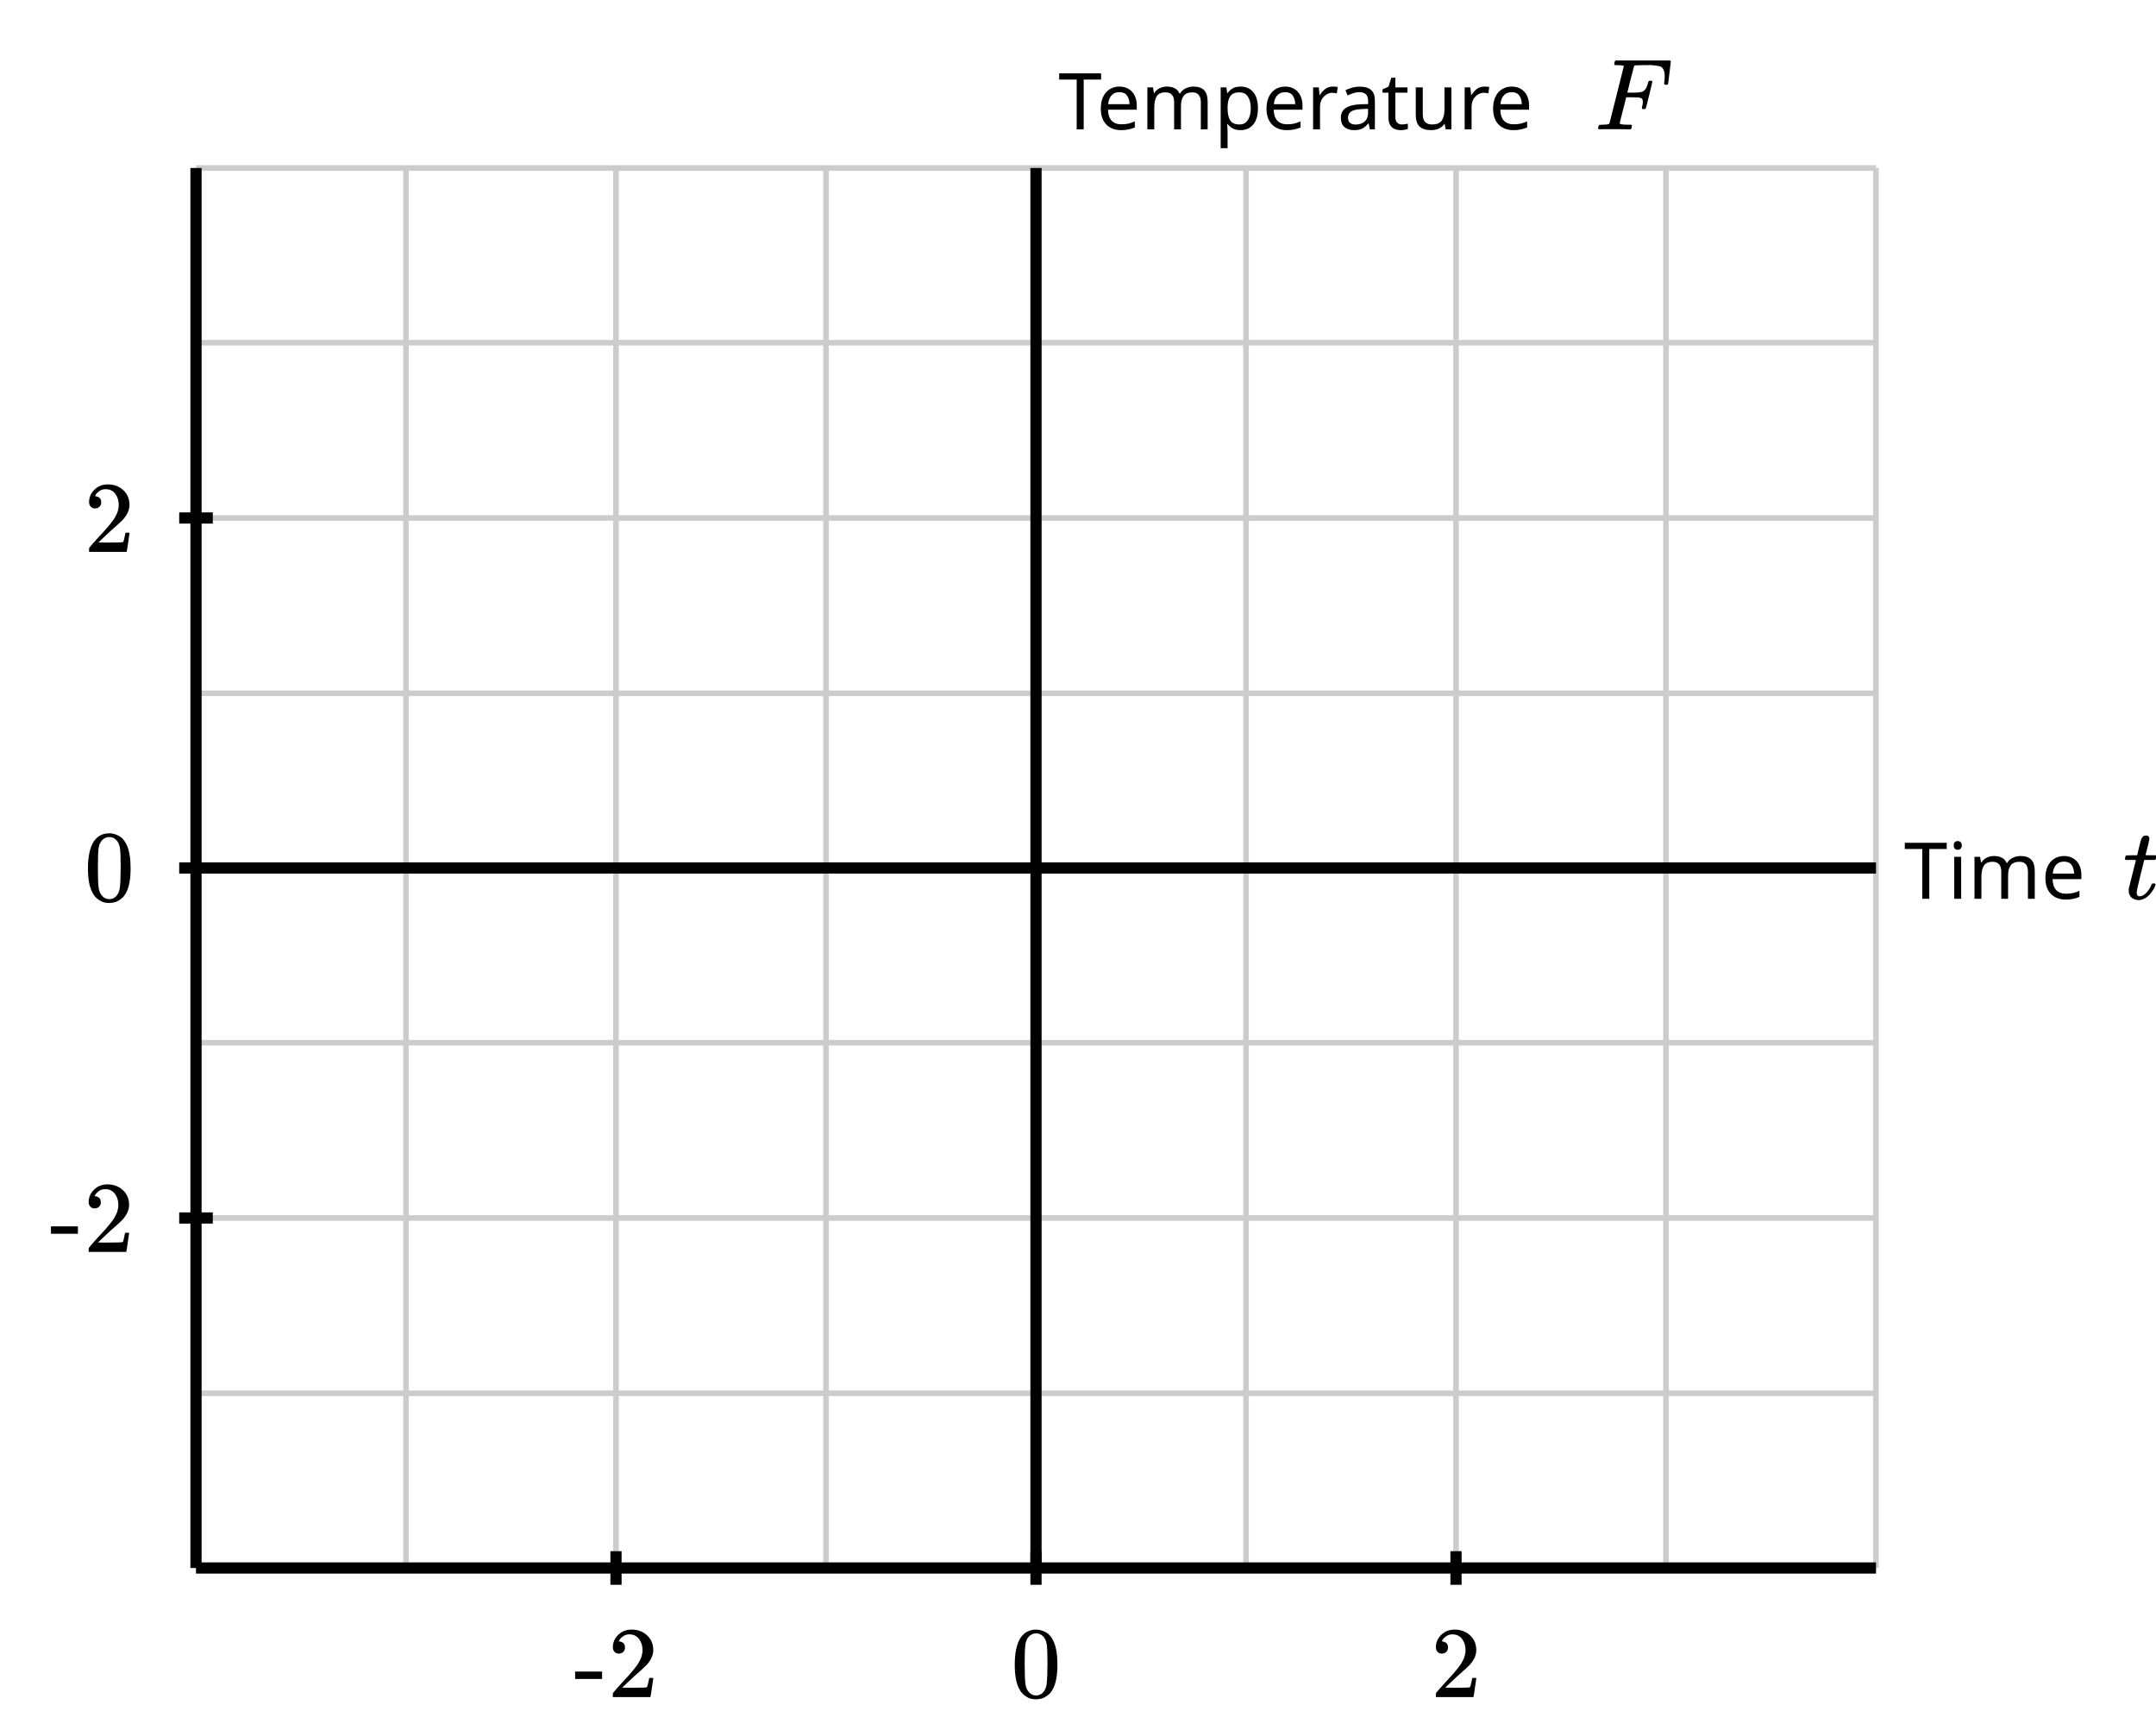
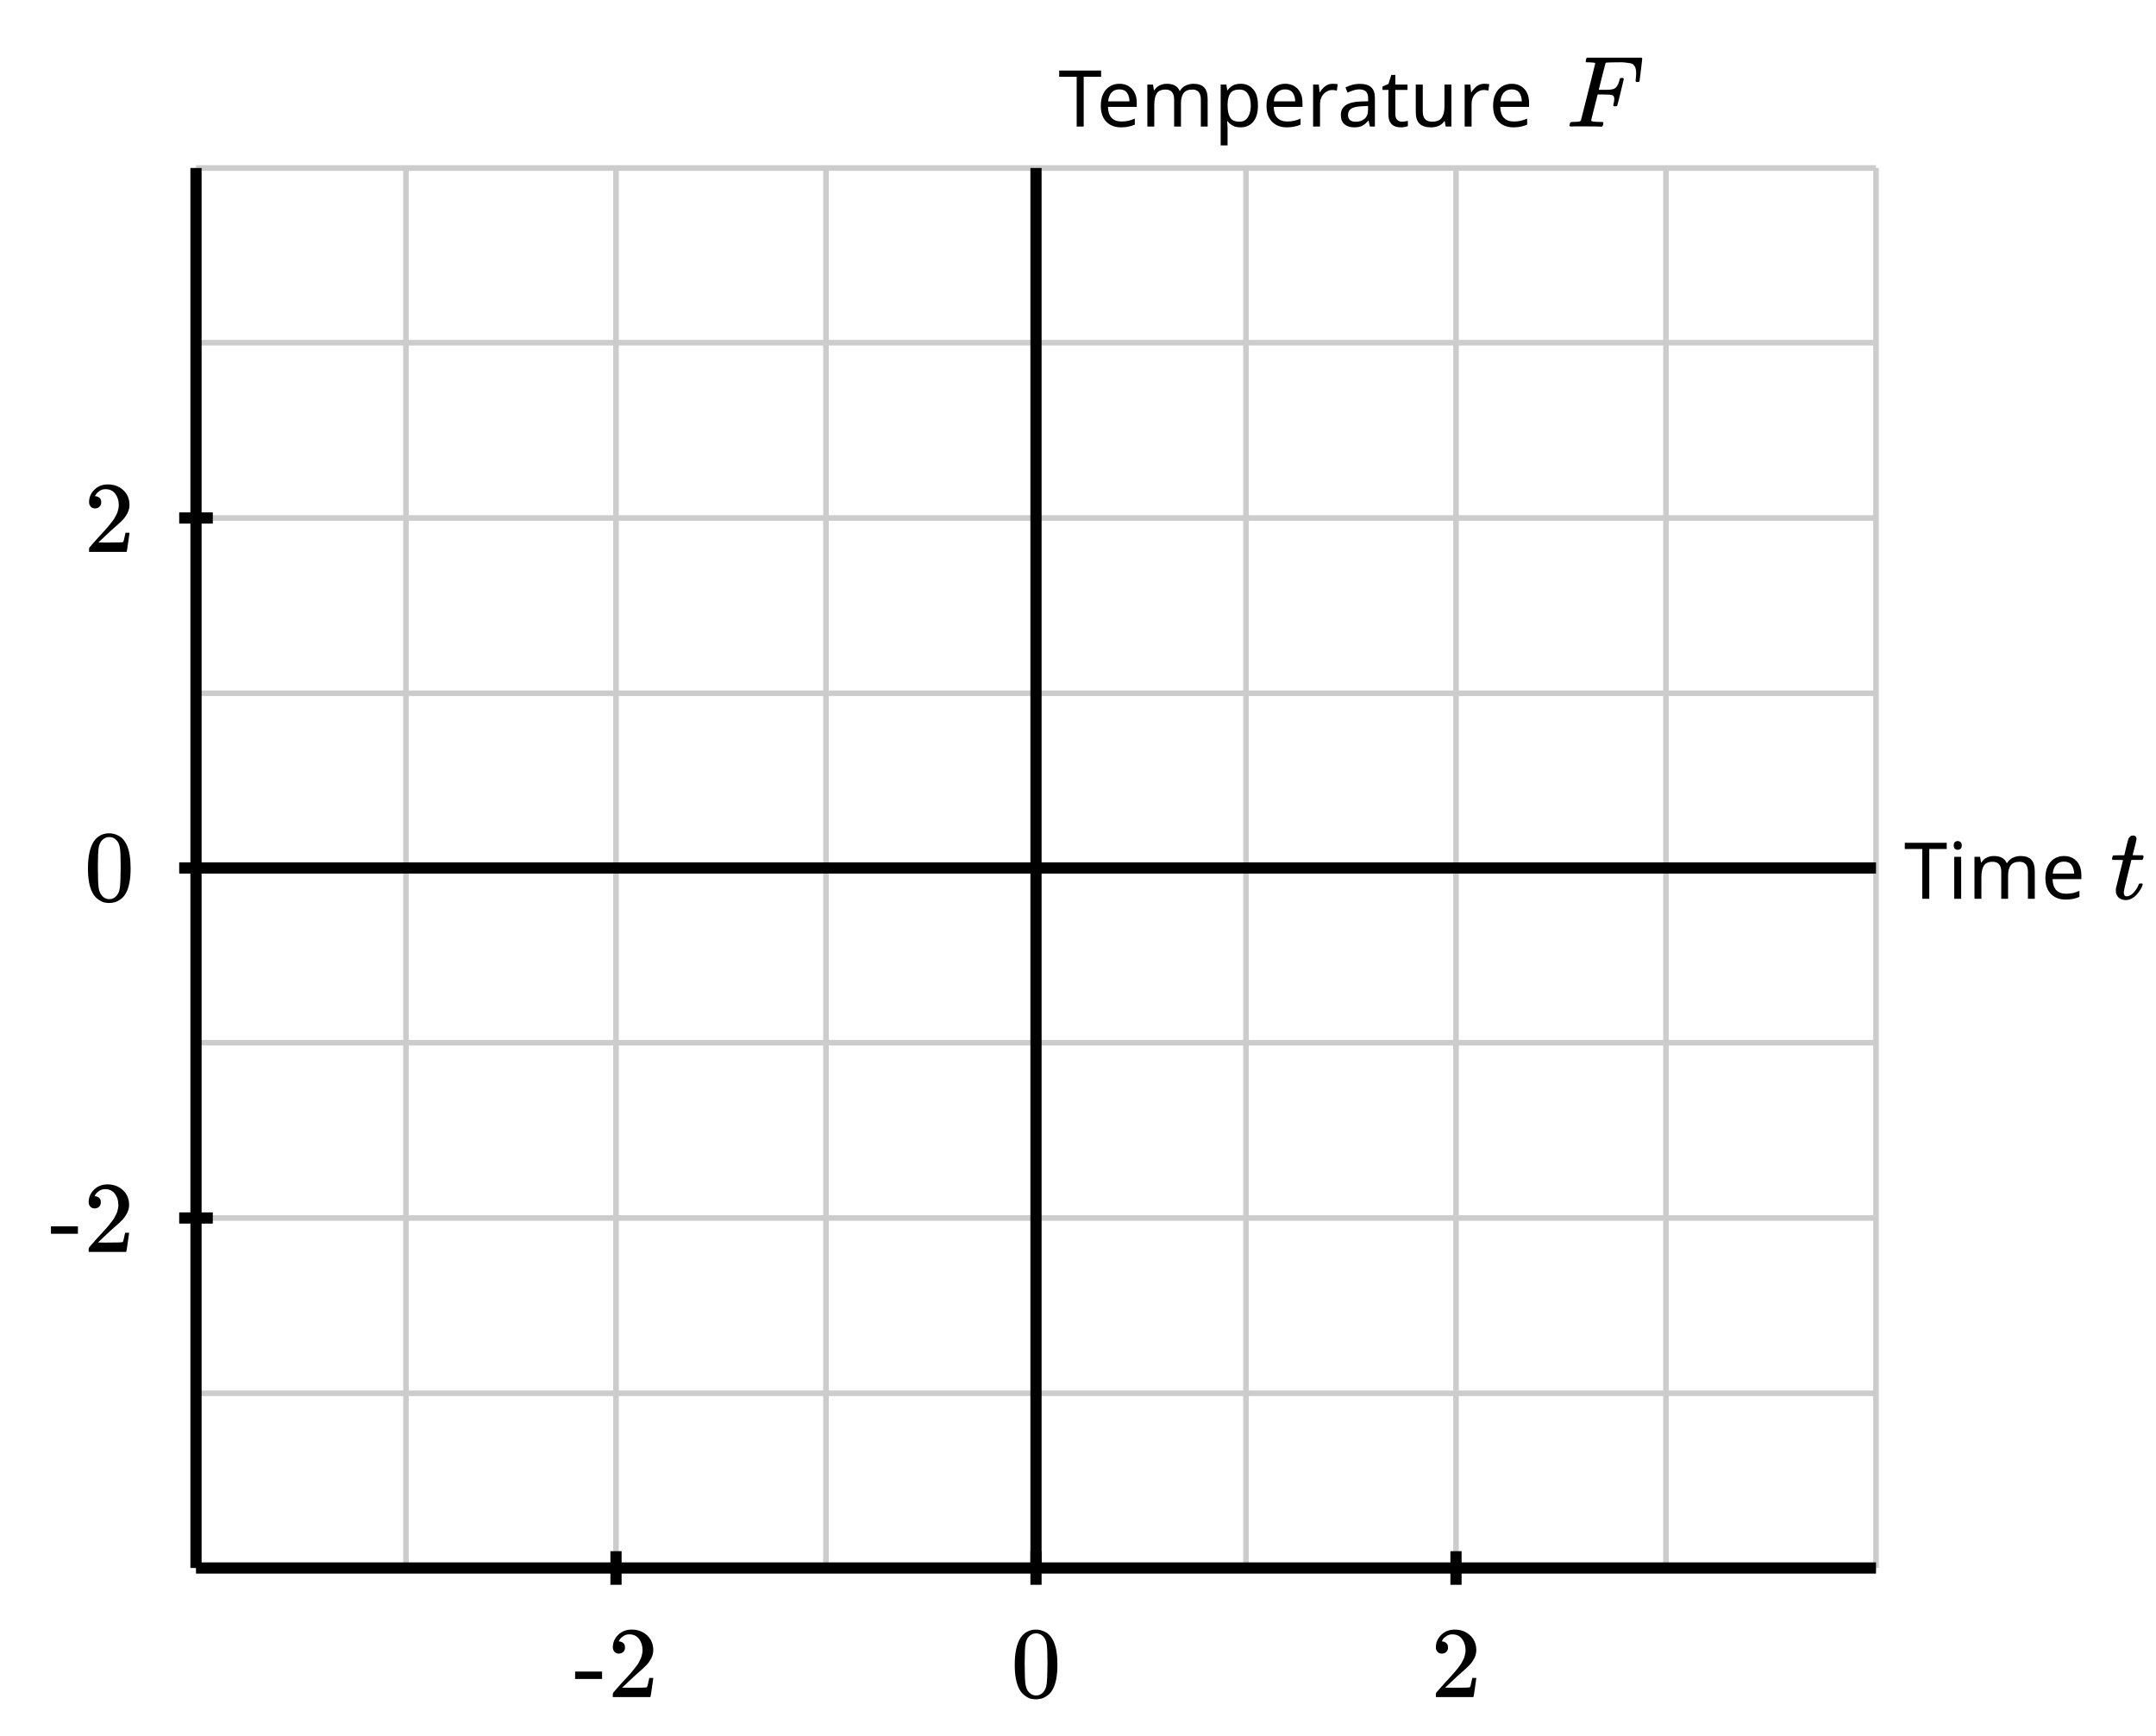
<svg xmlns="http://www.w3.org/2000/svg" xmlns:xlink="http://www.w3.org/1999/xlink" id="axes-framed-figure" width="385" height="310" viewBox="0 0 385 310">
  <defs>
    <clipPath id="axes-framed-__clipPath-0">
      <rect x="35.0" y="30.0" width="300.0" height="250.0" />
    </clipPath>
    <clipPath id="axes-framed-__clipPath-1">
      <rect x="35.0" y="30.0" width="300.0" height="250.0" />
    </clipPath>
  </defs>
  <g id="axes-framed-grid-axes">
    <g id="axes-framed-grid" stroke="#ccc" stroke-width="1">
      <line x1="35.0" y1="280.0" x2="35.0" y2="30.0" />
      <line x1="72.5" y1="280.0" x2="72.5" y2="30.0" />
      <line x1="110.0" y1="280.0" x2="110.0" y2="30.0" />
      <line x1="147.5" y1="280.0" x2="147.5" y2="30.0" />
      <line x1="185.0" y1="280.0" x2="185.0" y2="30.0" />
      <line x1="222.5" y1="280.0" x2="222.5" y2="30.0" />
      <line x1="260.0" y1="280.0" x2="260.0" y2="30.0" />
      <line x1="297.5" y1="280.0" x2="297.5" y2="30.0" />
      <line x1="335.0" y1="280.0" x2="335.0" y2="30.0" />
      <line x1="35.0" y1="280.0" x2="335.0" y2="280.0" />
      <line x1="35.0" y1="248.8" x2="335.0" y2="248.8" />
      <line x1="35.0" y1="217.5" x2="335.0" y2="217.5" />
      <line x1="35.0" y1="186.2" x2="335.0" y2="186.2" />
      <line x1="35.0" y1="155.0" x2="335.0" y2="155.0" />
      <line x1="35.0" y1="123.8" x2="335.0" y2="123.8" />
      <line x1="35.0" y1="92.5" x2="335.0" y2="92.5" />
      <line x1="35.0" y1="61.2" x2="335.0" y2="61.2" />
      <line x1="35.0" y1="30.0" x2="335.0" y2="30.0" />
    </g>
    <g id="axes-framed-axes" stroke="black" stroke-width="2">
      <line id="axes-framed-__line-18" x1="35.0" y1="280.0" x2="335.0" y2="280.0" stroke="black" stroke-width="2" />
      <g>
        <line id="axes-framed-__line-19" x1="110.0" y1="283.0" x2="110.0" y2="277.0" />
        <line id="axes-framed-__line-20" x1="185.0" y1="283.0" x2="185.0" y2="277.0" />
        <line id="axes-framed-__line-21" x1="260.0" y1="283.0" x2="260.0" y2="277.0" />
      </g>
      <line id="axes-framed-__line-22" x1="35.0" y1="280.0" x2="35.0" y2="30.0" stroke="black" stroke-width="2" />
      <g>
        <line id="axes-framed-__line-23" x1="32.0" y1="217.5" x2="38.0" y2="217.5" />
        <line id="axes-framed-__line-24" x1="32.0" y1="155.0" x2="38.0" y2="155.0" />
        <line id="axes-framed-__line-25" x1="32.0" y1="92.5" x2="38.0" y2="92.5" />
      </g>
    </g>
    <g id="axes-framed-__label-0" transform="translate(110.0,291.0) translate(-7.5,-0.0)">
      <g id="axes-framed-__g-0">
        <svg style="vertical-align: 0.000px" width="15.080px" height="12.056px" role="img" focusable="false" viewBox="0 -666 833 666" x="0.0" y="0.0">
          <defs>
            <path id="axes-framed-MJX-1-TEX-N-2D" d="M11 179V252H277V179H11Z" />
            <path id="axes-framed-MJX-1-TEX-N-32" d="M109 429Q82 429 66 447T50 491Q50 562 103 614T235 666Q326 666 387 610T449 465Q449 422 429 383T381 315T301 241Q265 210 201 149L142 93L218 92Q375 92 385 97Q392 99 409 186V189H449V186Q448 183 436 95T421 3V0H50V19V31Q50 38 56 46T86 81Q115 113 136 137Q145 147 170 174T204 211T233 244T261 278T284 308T305 340T320 369T333 401T340 431T343 464Q343 527 309 573T212 619Q179 619 154 602T119 569T109 550Q109 549 114 549Q132 549 151 535T170 489Q170 464 154 447T109 429Z" />
          </defs>
          <g stroke="currentColor" fill="currentColor" stroke-width="0" transform="scale(1,-1)">
            <g data-mml-node="math">
              <g data-mml-node="mtext" data-semantic-type="text" data-semantic-role="unknown" data-semantic-font="normal" data-semantic-annotation="clearspeak:unit" data-semantic-id="0" data-semantic-speech="hyphen 2">
                <use data-c="2D" xlink:href="#axes-framed-MJX-1-TEX-N-2D" />
                <use data-c="32" xlink:href="#axes-framed-MJX-1-TEX-N-32" transform="translate(333,0)" />
              </g>
            </g>
          </g>
        </svg>
      </g>
    </g>
    <g id="axes-framed-__label-1" transform="translate(185.0,291.0) translate(-4.5,-0.0)">
      <g id="axes-framed-__g-1">
        <svg style="vertical-align: -0.400px" width="9.048px" height="12.456px" role="img" focusable="false" viewBox="0 -666 500 688" x="0.0" y="0.0">
          <defs>
            <path id="axes-framed-MJX-2-TEX-N-30" d="M96 585Q152 666 249 666Q297 666 345 640T423 548Q460 465 460 320Q460 165 417 83Q397 41 362 16T301 -15T250 -22Q224 -22 198 -16T137 16T82 83Q39 165 39 320Q39 494 96 585ZM321 597Q291 629 250 629Q208 629 178 597Q153 571 145 525T137 333Q137 175 145 125T181 46Q209 16 250 16Q290 16 318 46Q347 76 354 130T362 333Q362 478 354 524T321 597Z" />
          </defs>
          <g stroke="currentColor" fill="currentColor" stroke-width="0" transform="scale(1,-1)">
            <g data-mml-node="math">
              <g data-mml-node="mtext" data-semantic-type="text" data-semantic-role="integer" data-semantic-font="normal" data-semantic-annotation="clearspeak:unit" data-semantic-id="0" data-semantic-speech="0">
                <use data-c="30" xlink:href="#axes-framed-MJX-2-TEX-N-30" />
              </g>
            </g>
          </g>
        </svg>
      </g>
    </g>
    <g id="axes-framed-__label-2" transform="translate(260.0,291.0) translate(-4.5,-0.0)">
      <g id="axes-framed-__g-2">
        <svg style="vertical-align: 0.000px" width="9.048px" height="12.056px" role="img" focusable="false" viewBox="0 -666 500 666" x="0.0" y="0.0">
          <defs>
            <path id="axes-framed-MJX-3-TEX-N-32" d="M109 429Q82 429 66 447T50 491Q50 562 103 614T235 666Q326 666 387 610T449 465Q449 422 429 383T381 315T301 241Q265 210 201 149L142 93L218 92Q375 92 385 97Q392 99 409 186V189H449V186Q448 183 436 95T421 3V0H50V19V31Q50 38 56 46T86 81Q115 113 136 137Q145 147 170 174T204 211T233 244T261 278T284 308T305 340T320 369T333 401T340 431T343 464Q343 527 309 573T212 619Q179 619 154 602T119 569T109 550Q109 549 114 549Q132 549 151 535T170 489Q170 464 154 447T109 429Z" />
          </defs>
          <g stroke="currentColor" fill="currentColor" stroke-width="0" transform="scale(1,-1)">
            <g data-mml-node="math">
              <g data-mml-node="mtext" data-semantic-type="text" data-semantic-role="integer" data-semantic-font="normal" data-semantic-annotation="clearspeak:unit" data-semantic-id="0" data-semantic-speech="2">
                <use data-c="32" xlink:href="#axes-framed-MJX-3-TEX-N-32" />
              </g>
            </g>
          </g>
        </svg>
      </g>
    </g>
    <g id="axes-framed-__label-3" transform="translate(24.0,217.5) translate(-15.1,-6.0)">
      <g id="axes-framed-__g-3">
        <svg style="vertical-align: 0.000px" width="15.080px" height="12.056px" role="img" focusable="false" viewBox="0 -666 833 666" x="0.0" y="0.0">
          <defs>
            <path id="axes-framed-MJX-4-TEX-N-2D" d="M11 179V252H277V179H11Z" />
            <path id="axes-framed-MJX-4-TEX-N-32" d="M109 429Q82 429 66 447T50 491Q50 562 103 614T235 666Q326 666 387 610T449 465Q449 422 429 383T381 315T301 241Q265 210 201 149L142 93L218 92Q375 92 385 97Q392 99 409 186V189H449V186Q448 183 436 95T421 3V0H50V19V31Q50 38 56 46T86 81Q115 113 136 137Q145 147 170 174T204 211T233 244T261 278T284 308T305 340T320 369T333 401T340 431T343 464Q343 527 309 573T212 619Q179 619 154 602T119 569T109 550Q109 549 114 549Q132 549 151 535T170 489Q170 464 154 447T109 429Z" />
          </defs>
          <g stroke="currentColor" fill="currentColor" stroke-width="0" transform="scale(1,-1)">
            <g data-mml-node="math">
              <g data-mml-node="mtext" data-semantic-type="text" data-semantic-role="unknown" data-semantic-font="normal" data-semantic-annotation="clearspeak:unit" data-semantic-id="0" data-semantic-speech="hyphen 2">
                <use data-c="2D" xlink:href="#axes-framed-MJX-4-TEX-N-2D" />
                <use data-c="32" xlink:href="#axes-framed-MJX-4-TEX-N-32" transform="translate(333,0)" />
              </g>
            </g>
          </g>
        </svg>
      </g>
    </g>
    <g id="axes-framed-__label-4" transform="translate(24.0,155.0) translate(-9.0,-6.2)">
      <g id="axes-framed-__g-4">
        <svg style="vertical-align: -0.400px" width="9.048px" height="12.456px" role="img" focusable="false" viewBox="0 -666 500 688" x="0.0" y="0.0">
          <defs>
            <path id="axes-framed-MJX-5-TEX-N-30" d="M96 585Q152 666 249 666Q297 666 345 640T423 548Q460 465 460 320Q460 165 417 83Q397 41 362 16T301 -15T250 -22Q224 -22 198 -16T137 16T82 83Q39 165 39 320Q39 494 96 585ZM321 597Q291 629 250 629Q208 629 178 597Q153 571 145 525T137 333Q137 175 145 125T181 46Q209 16 250 16Q290 16 318 46Q347 76 354 130T362 333Q362 478 354 524T321 597Z" />
          </defs>
          <g stroke="currentColor" fill="currentColor" stroke-width="0" transform="scale(1,-1)">
            <g data-mml-node="math">
              <g data-mml-node="mtext" data-semantic-type="text" data-semantic-role="integer" data-semantic-font="normal" data-semantic-annotation="clearspeak:unit" data-semantic-id="0" data-semantic-speech="0">
                <use data-c="30" xlink:href="#axes-framed-MJX-5-TEX-N-30" />
              </g>
            </g>
          </g>
        </svg>
      </g>
    </g>
    <g id="axes-framed-__label-5" transform="translate(24.0,92.5) translate(-9.0,-6.0)">
      <g id="axes-framed-__g-5">
        <svg style="vertical-align: 0.000px" width="9.048px" height="12.056px" role="img" focusable="false" viewBox="0 -666 500 666" x="0.0" y="0.0">
          <defs>
            <path id="axes-framed-MJX-6-TEX-N-32" d="M109 429Q82 429 66 447T50 491Q50 562 103 614T235 666Q326 666 387 610T449 465Q449 422 429 383T381 315T301 241Q265 210 201 149L142 93L218 92Q375 92 385 97Q392 99 409 186V189H449V186Q448 183 436 95T421 3V0H50V19V31Q50 38 56 46T86 81Q115 113 136 137Q145 147 170 174T204 211T233 244T261 278T284 308T305 340T320 369T333 401T340 431T343 464Q343 527 309 573T212 619Q179 619 154 602T119 569T109 550Q109 549 114 549Q132 549 151 535T170 489Q170 464 154 447T109 429Z" />
          </defs>
          <g stroke="currentColor" fill="currentColor" stroke-width="0" transform="scale(1,-1)">
            <g data-mml-node="math">
              <g data-mml-node="mtext" data-semantic-type="text" data-semantic-role="integer" data-semantic-font="normal" data-semantic-annotation="clearspeak:unit" data-semantic-id="0" data-semantic-speech="2">
                <use data-c="32" xlink:href="#axes-framed-MJX-6-TEX-N-32" />
              </g>
            </g>
          </g>
        </svg>
      </g>
    </g>
  </g>
  <g id="axes-framed-axes" stroke="black" stroke-width="2">
    <line id="axes-framed-__line-26" x1="35.0" y1="155.0" x2="335.0" y2="155.0" stroke="black" stroke-width="2" />
    <line id="axes-framed-__line-27" x1="185.0" y1="280.0" x2="185.0" y2="30.0" stroke="black" stroke-width="2" />
  </g>
  <g id="axes-framed-__label-6" transform="translate(340.0,155.0) translate(0.0,-5.8)">
    <g id="axes-framed-__g-6">
      <text font-family="sans-serif" font-size="14" x="0.0" y="11.3">Time</text>
-       <svg style="vertical-align: -0.200px" width="6.536px" height="11.528px" role="img" focusable="false" viewBox="0 -626 361 637" x="39.1" y="0.0">
+       <svg style="vertical-align: -0.200px" width="6.536px" height="11.528px" role="img" focusable="false" viewBox="0 -626 361 637" x="36.8" y="0.0">
        <defs>
          <path id="axes-framed-MJX-7-TEX-I-1D461" d="M26 385Q19 392 19 395Q19 399 22 411T27 425Q29 430 36 430T87 431H140L159 511Q162 522 166 540T173 566T179 586T187 603T197 615T211 624T229 626Q247 625 254 615T261 596Q261 589 252 549T232 470L222 433Q222 431 272 431H323Q330 424 330 420Q330 398 317 385H210L174 240Q135 80 135 68Q135 26 162 26Q197 26 230 60T283 144Q285 150 288 151T303 153H307Q322 153 322 145Q322 142 319 133Q314 117 301 95T267 48T216 6T155 -11Q125 -11 98 4T59 56Q57 64 57 83V101L92 241Q127 382 128 383Q128 385 77 385H26Z" />
        </defs>
        <g stroke="currentColor" fill="currentColor" stroke-width="0" transform="scale(1,-1)">
          <g data-mml-node="math">
            <g data-mml-node="mi" data-semantic-type="identifier" data-semantic-role="latinletter" data-semantic-font="italic" data-semantic-annotation="clearspeak:simple" data-semantic-id="0" data-semantic-speech="t">
              <use data-c="1D461" xlink:href="#axes-framed-MJX-7-TEX-I-1D461" />
            </g>
          </g>
        </g>
      </svg>
    </g>
  </g>
-   <g id="axes-framed-__label-7" transform="translate(189.0,26.0) translate(0.0,-15.2)">
+   <g id="axes-framed-__label-7" transform="translate(189.0,26.0) translate(0.0,-15.7)">
    <g id="axes-framed-__g-7">
      <text font-family="sans-serif" font-size="14" x="0.0" y="12.3">Temperature</text>
-       <svg style="vertical-align: 0.000px" width="13.560px" height="12.304px" role="img" focusable="false" viewBox="0 -680 749 680" x="95.8" y="0.0">
+       <svg style="vertical-align: 0.000px" width="13.560px" height="12.304px" role="img" focusable="false" viewBox="0 -680 749 680" x="90.7" y="0.0">
        <defs>
          <path id="axes-framed-MJX-8-TEX-I-1D439" d="M48 1Q31 1 31 11Q31 13 34 25Q38 41 42 43T65 46Q92 46 125 49Q139 52 144 61Q146 66 215 342T285 622Q285 629 281 629Q273 632 228 634H197Q191 640 191 642T193 659Q197 676 203 680H742Q749 676 749 669Q749 664 736 557T722 447Q720 440 702 440H690Q683 445 683 453Q683 454 686 477T689 530Q689 560 682 579T663 610T626 626T575 633T503 634H480Q398 633 393 631Q388 629 386 623Q385 622 352 492L320 363H375Q378 363 398 363T426 364T448 367T472 374T489 386Q502 398 511 419T524 457T529 475Q532 480 548 480H560Q567 475 567 470Q567 467 536 339T502 207Q500 200 482 200H470Q463 206 463 212Q463 215 468 234T473 274Q473 303 453 310T364 317H309L277 190Q245 66 245 60Q245 46 334 46H359Q365 40 365 39T363 19Q359 6 353 0H336Q295 2 185 2Q120 2 86 2T48 1Z" />
        </defs>
        <g stroke="currentColor" fill="currentColor" stroke-width="0" transform="scale(1,-1)">
          <g data-mml-node="math">
            <g data-mml-node="mi" data-semantic-type="identifier" data-semantic-role="latinletter" data-semantic-font="italic" data-semantic-annotation="clearspeak:simple" data-semantic-id="0" data-semantic-speech="upper F">
              <use data-c="1D439" xlink:href="#axes-framed-MJX-8-TEX-I-1D439" />
            </g>
          </g>
        </g>
      </svg>
    </g>
  </g>
</svg>
